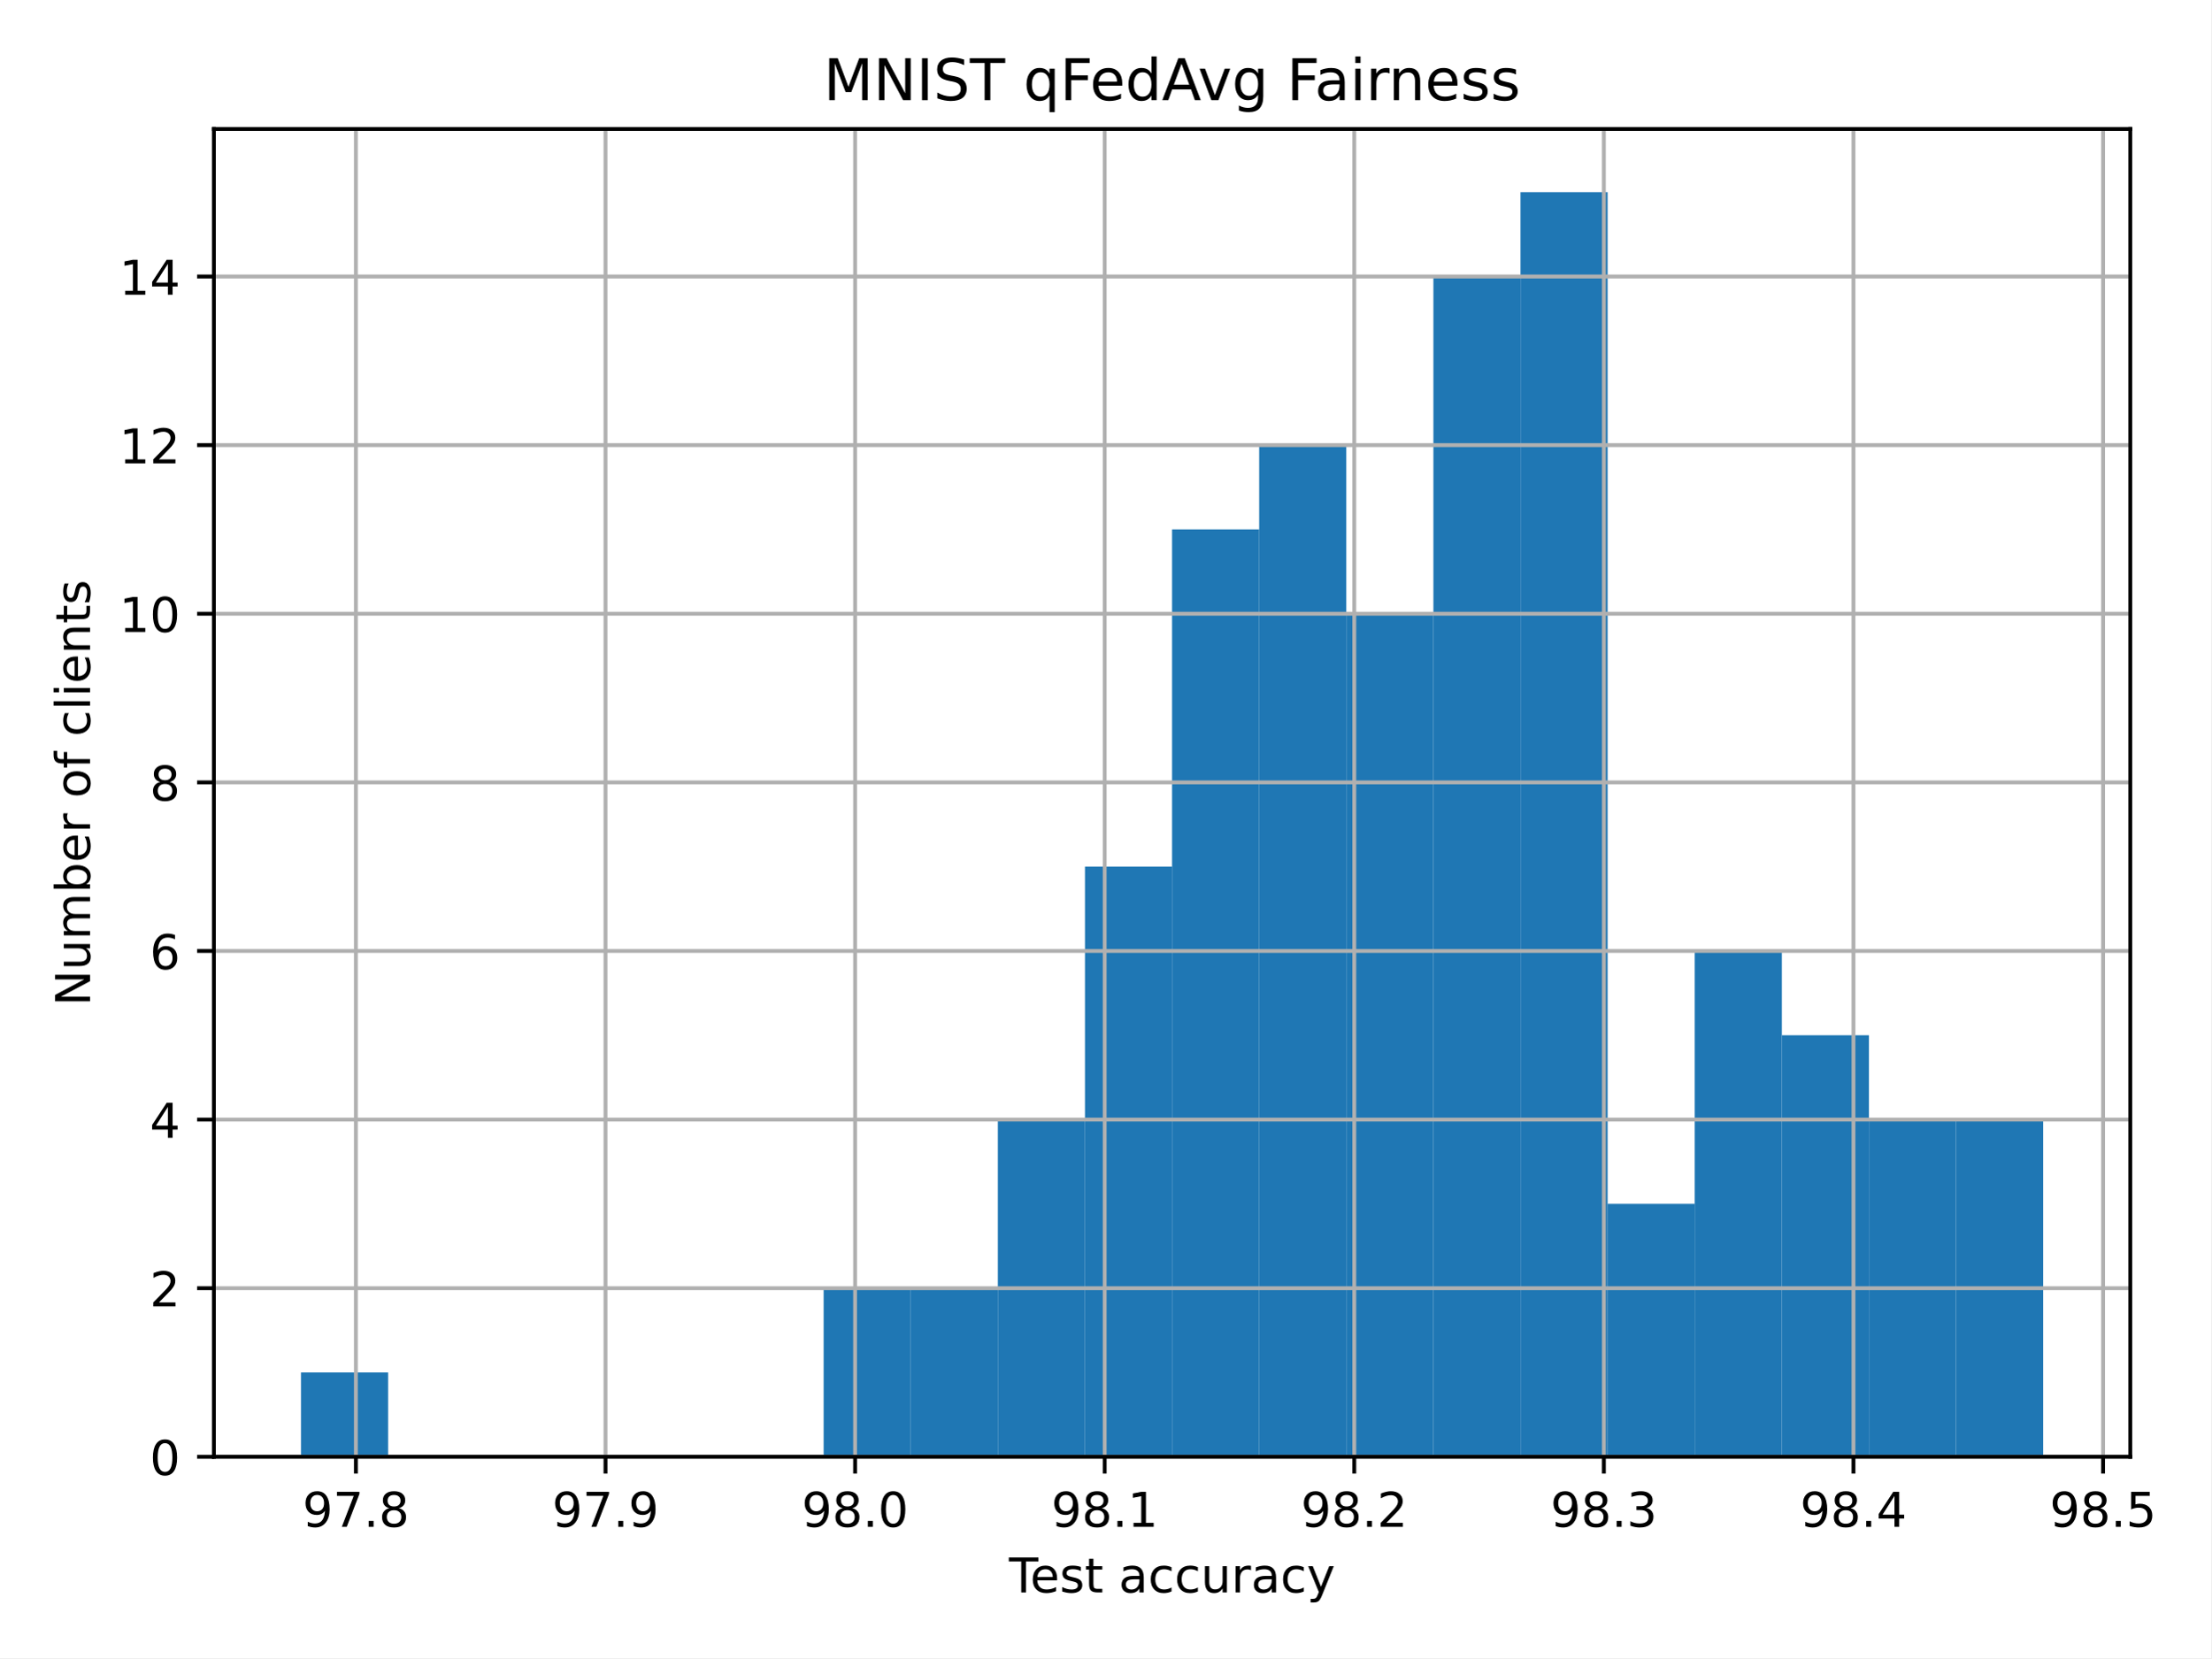
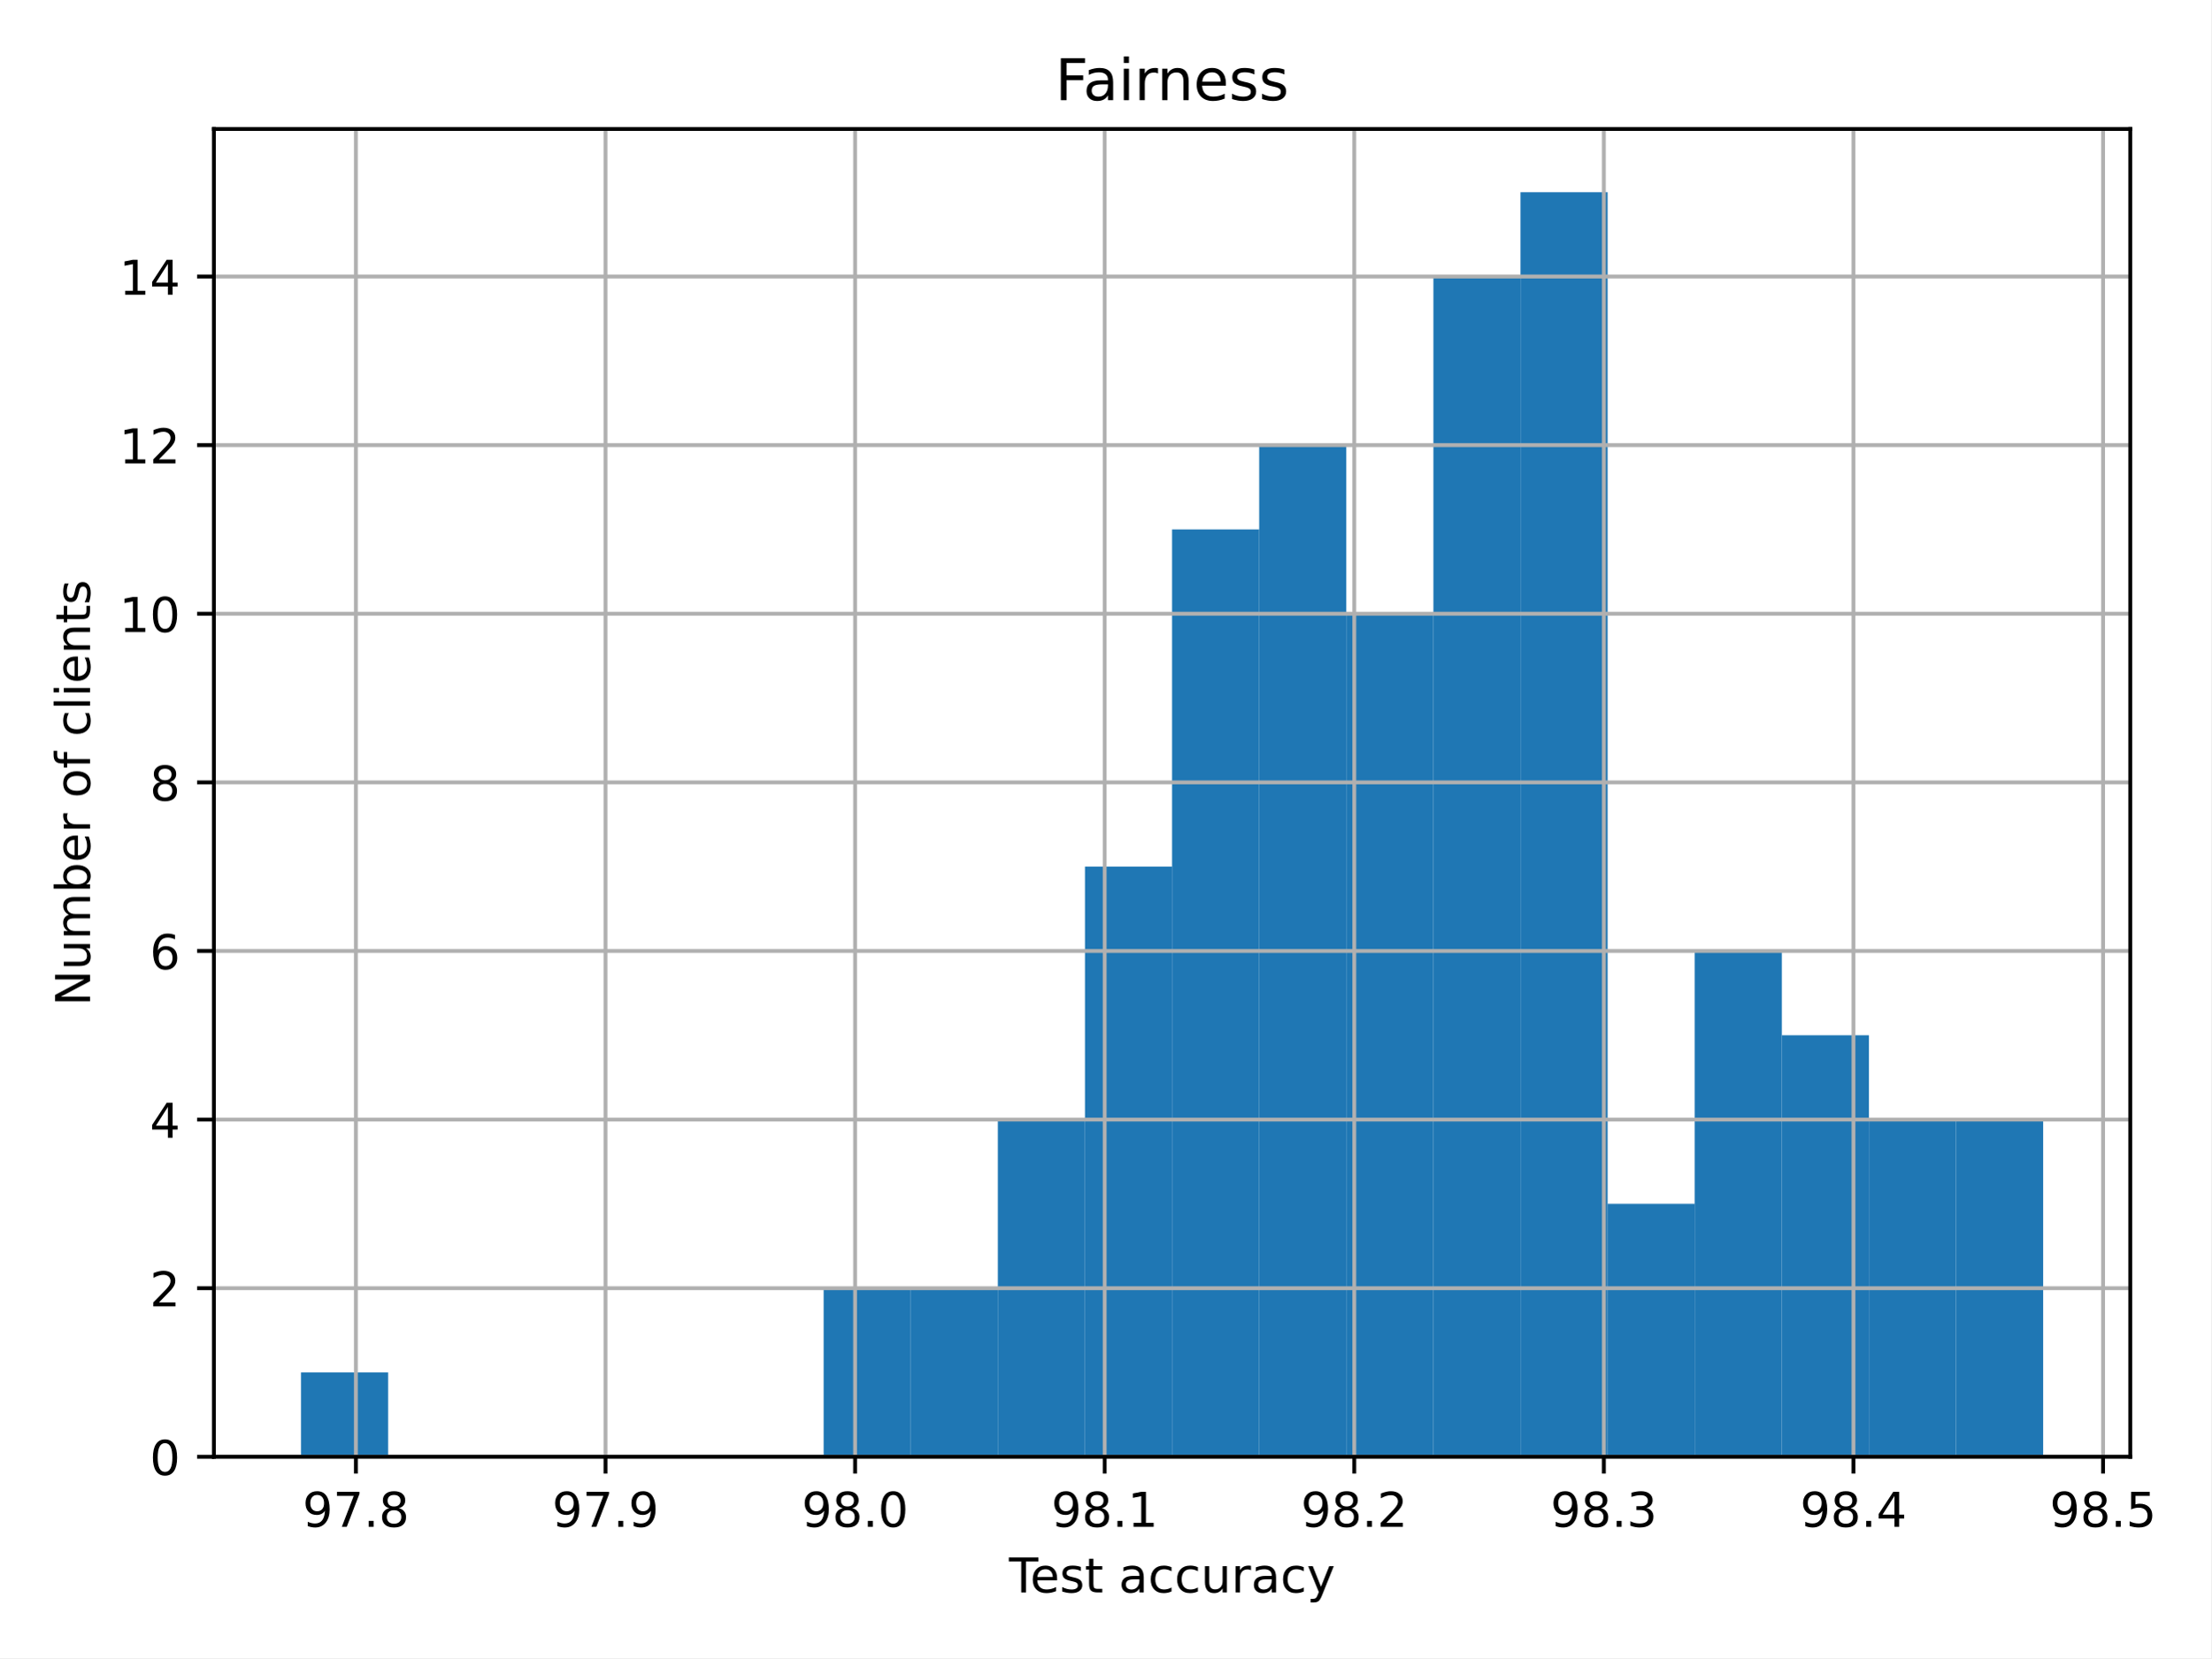
<svg xmlns="http://www.w3.org/2000/svg" xmlns:xlink="http://www.w3.org/1999/xlink" height="345.6pt" version="1.1" viewBox="0 0 460.8 345.6" width="460.8pt">
  <defs>
    <style type="text/css">*{stroke-linecap:butt;stroke-linejoin:round;}</style>
  </defs>
  <g id="figure_1">
    <g id="patch_1">
      <path d="M 0 345.6  L 460.8 345.6  L 460.8 0  L 0 0  z " style="fill:#ffffff;" />
    </g>
    <g id="axes_1">
      <g id="patch_2">
        <path d="M 44.57 303.64  L 443.955 303.64  L 443.955 26.88  L 44.57 26.88  z " style="fill:#ffffff;" />
      </g>
      <g id="patch_3">
-         <path clip-path="url(#pf44266c4c7)" d="M 62.724 303.64  L 80.878 303.64  L 80.878 286.068  L 62.724 286.068  z " style="fill:#1f77b4;" />
+         <path clip-path="url(#p551d529b78)" d="M 62.724 303.64  L 80.878 303.64  L 80.878 286.068  L 62.724 286.068  z " style="fill:#1f77b4;" />
      </g>
      <g id="patch_4">
-         <path clip-path="url(#pf44266c4c7)" d="M 80.878 303.64  L 99.032 303.64  L 99.032 303.64  L 80.878 303.64  z " style="fill:#1f77b4;" />
+         <path clip-path="url(#p551d529b78)" d="M 80.878 303.64  L 99.032 303.64  L 99.032 303.64  L 80.878 303.64  z " style="fill:#1f77b4;" />
      </g>
      <g id="patch_5">
-         <path clip-path="url(#pf44266c4c7)" d="M 99.032 303.64  L 117.185 303.64  L 117.185 303.64  L 99.032 303.64  z " style="fill:#1f77b4;" />
+         <path clip-path="url(#p551d529b78)" d="M 99.032 303.64  L 117.185 303.64  L 117.185 303.64  L 99.032 303.64  z " style="fill:#1f77b4;" />
      </g>
      <g id="patch_6">
-         <path clip-path="url(#pf44266c4c7)" d="M 117.185 303.64  L 135.339 303.64  L 135.339 303.64  L 117.185 303.64  z " style="fill:#1f77b4;" />
+         <path clip-path="url(#p551d529b78)" d="M 117.185 303.64  L 135.339 303.64  L 135.339 303.64  L 117.185 303.64  z " style="fill:#1f77b4;" />
      </g>
      <g id="patch_7">
-         <path clip-path="url(#pf44266c4c7)" d="M 135.339 303.64  L 153.493 303.64  L 153.493 303.64  L 135.339 303.64  z " style="fill:#1f77b4;" />
+         <path clip-path="url(#p551d529b78)" d="M 135.339 303.64  L 153.493 303.64  L 153.493 303.64  L 135.339 303.64  z " style="fill:#1f77b4;" />
      </g>
      <g id="patch_8">
-         <path clip-path="url(#pf44266c4c7)" d="M 153.493 303.64  L 171.647 303.64  L 171.647 303.64  L 153.493 303.64  z " style="fill:#1f77b4;" />
+         <path clip-path="url(#p551d529b78)" d="M 153.493 303.64  L 171.647 303.64  L 171.647 303.64  L 153.493 303.64  z " style="fill:#1f77b4;" />
      </g>
      <g id="patch_9">
-         <path clip-path="url(#pf44266c4c7)" d="M 171.647 303.64  L 189.801 303.64  L 189.801 268.496  L 171.647 268.496  z " style="fill:#1f77b4;" />
+         <path clip-path="url(#p551d529b78)" d="M 171.647 303.64  L 189.801 303.64  L 189.801 268.496  L 171.647 268.496  z " style="fill:#1f77b4;" />
      </g>
      <g id="patch_10">
-         <path clip-path="url(#pf44266c4c7)" d="M 189.801 303.64  L 207.955 303.64  L 207.955 268.496  L 189.801 268.496  z " style="fill:#1f77b4;" />
+         <path clip-path="url(#p551d529b78)" d="M 189.801 303.64  L 207.955 303.64  L 207.955 268.496  L 189.801 268.496  z " style="fill:#1f77b4;" />
      </g>
      <g id="patch_11">
-         <path clip-path="url(#pf44266c4c7)" d="M 207.955 303.64  L 226.109 303.64  L 226.109 233.352  L 207.955 233.352  z " style="fill:#1f77b4;" />
+         <path clip-path="url(#p551d529b78)" d="M 207.955 303.64  L 226.109 303.64  L 226.109 233.352  L 207.955 233.352  z " style="fill:#1f77b4;" />
      </g>
      <g id="patch_12">
-         <path clip-path="url(#pf44266c4c7)" d="M 226.109 303.64  L 244.262 303.64  L 244.262 180.636  L 226.109 180.636  z " style="fill:#1f77b4;" />
+         <path clip-path="url(#p551d529b78)" d="M 226.109 303.64  L 244.262 303.64  L 244.262 180.636  L 226.109 180.636  z " style="fill:#1f77b4;" />
      </g>
      <g id="patch_13">
-         <path clip-path="url(#pf44266c4c7)" d="M 244.262 303.64  L 262.416 303.64  L 262.416 110.347  L 244.262 110.347  z " style="fill:#1f77b4;" />
+         <path clip-path="url(#p551d529b78)" d="M 244.262 303.64  L 262.416 303.64  L 262.416 110.347  L 244.262 110.347  z " style="fill:#1f77b4;" />
      </g>
      <g id="patch_14">
-         <path clip-path="url(#pf44266c4c7)" d="M 262.416 303.64  L 280.57 303.64  L 280.57 92.775  L 262.416 92.775  z " style="fill:#1f77b4;" />
+         <path clip-path="url(#p551d529b78)" d="M 262.416 303.64  L 280.57 303.64  L 280.57 92.775  L 262.416 92.775  z " style="fill:#1f77b4;" />
      </g>
      <g id="patch_15">
-         <path clip-path="url(#pf44266c4c7)" d="M 280.57 303.64  L 298.724 303.64  L 298.724 127.919  L 280.57 127.919  z " style="fill:#1f77b4;" />
+         <path clip-path="url(#p551d529b78)" d="M 280.57 303.64  L 298.724 303.64  L 298.724 127.919  L 280.57 127.919  z " style="fill:#1f77b4;" />
      </g>
      <g id="patch_16">
-         <path clip-path="url(#pf44266c4c7)" d="M 298.724 303.64  L 316.878 303.64  L 316.878 57.631  L 298.724 57.631  z " style="fill:#1f77b4;" />
+         <path clip-path="url(#p551d529b78)" d="M 298.724 303.64  L 316.878 303.64  L 316.878 57.631  L 298.724 57.631  z " style="fill:#1f77b4;" />
      </g>
      <g id="patch_17">
-         <path clip-path="url(#pf44266c4c7)" d="M 316.878 303.64  L 335.032 303.64  L 335.032 40.059  L 316.878 40.059  z " style="fill:#1f77b4;" />
+         <path clip-path="url(#p551d529b78)" d="M 316.878 303.64  L 335.032 303.64  L 335.032 40.059  L 316.878 40.059  z " style="fill:#1f77b4;" />
      </g>
      <g id="patch_18">
-         <path clip-path="url(#pf44266c4c7)" d="M 335.032 303.64  L 353.186 303.64  L 353.186 250.924  L 335.032 250.924  z " style="fill:#1f77b4;" />
+         <path clip-path="url(#p551d529b78)" d="M 335.032 303.64  L 353.186 303.64  L 353.186 250.924  L 335.032 250.924  z " style="fill:#1f77b4;" />
      </g>
      <g id="patch_19">
-         <path clip-path="url(#pf44266c4c7)" d="M 353.186 303.64  L 371.339 303.64  L 371.339 198.208  L 353.186 198.208  z " style="fill:#1f77b4;" />
+         <path clip-path="url(#p551d529b78)" d="M 353.186 303.64  L 371.339 303.64  L 371.339 198.208  L 353.186 198.208  z " style="fill:#1f77b4;" />
      </g>
      <g id="patch_20">
-         <path clip-path="url(#pf44266c4c7)" d="M 371.339 303.64  L 389.493 303.64  L 389.493 215.78  L 371.339 215.78  z " style="fill:#1f77b4;" />
+         <path clip-path="url(#p551d529b78)" d="M 371.339 303.64  L 389.493 303.64  L 389.493 215.78  L 371.339 215.78  z " style="fill:#1f77b4;" />
      </g>
      <g id="patch_21">
-         <path clip-path="url(#pf44266c4c7)" d="M 389.493 303.64  L 407.647 303.64  L 407.647 233.352  L 389.493 233.352  z " style="fill:#1f77b4;" />
+         <path clip-path="url(#p551d529b78)" d="M 389.493 303.64  L 407.647 303.64  L 407.647 233.352  L 389.493 233.352  z " style="fill:#1f77b4;" />
      </g>
      <g id="patch_22">
-         <path clip-path="url(#pf44266c4c7)" d="M 407.647 303.64  L 425.801 303.64  L 425.801 233.352  L 407.647 233.352  z " style="fill:#1f77b4;" />
+         <path clip-path="url(#p551d529b78)" d="M 407.647 303.64  L 425.801 303.64  L 425.801 233.352  L 407.647 233.352  z " style="fill:#1f77b4;" />
      </g>
      <g id="matplotlib.axis_1">
        <g id="xtick_1">
          <g id="line2d_1">
-             <path clip-path="url(#pf44266c4c7)" d="M 74.168 303.64  L 74.168 26.88  " style="fill:none;stroke:#b0b0b0;stroke-linecap:square;stroke-width:0.8;" />
+             <path clip-path="url(#p551d529b78)" d="M 74.168 303.64  L 74.168 26.88  " style="fill:none;stroke:#b0b0b0;stroke-linecap:square;stroke-width:0.8;" />
          </g>
          <g id="line2d_2">
            <defs>
-               <path d="M 0 0  L 0 3.5  " id="me1d9196423" style="stroke:#000000;stroke-width:0.8;" />
+               <path d="M 0 0  L 0 3.5  " id="m272a36c3ba" style="stroke:#000000;stroke-width:0.8;" />
            </defs>
            <g>
-               <use style="stroke:#000000;stroke-width:0.8;" x="74.168" xlink:href="#me1d9196423" y="303.64" />
+               <use style="stroke:#000000;stroke-width:0.8;" x="74.168" xlink:href="#m272a36c3ba" y="303.64" />
            </g>
          </g>
          <g id="text_1">
            <g transform="translate(63.03473 318.2384)scale(0.1 -0.1)">
              <defs>
                <path d="M 703 97  L 703 672  Q 941 559 1184 500  Q 1428 441 1663 441  Q 2288 441 2617 861  Q 2947 1281 2994 2138  Q 2813 1869 2534 1725  Q 2256 1581 1919 1581  Q 1219 1581 811 2004  Q 403 2428 403 3163  Q 403 3881 828 4315  Q 1253 4750 1959 4750  Q 2769 4750 3195 4129  Q 3622 3509 3622 2328  Q 3622 1225 3098 567  Q 2575 -91 1691 -91  Q 1453 -91 1209 -44  Q 966 3 703 97  z M 1959 2075  Q 2384 2075 2632 2365  Q 2881 2656 2881 3163  Q 2881 3666 2632 3958  Q 2384 4250 1959 4250  Q 1534 4250 1286 3958  Q 1038 3666 1038 3163  Q 1038 2656 1286 2365  Q 1534 2075 1959 2075  z " id="DejaVuSans-39" transform="scale(0.015625)" />
                <path d="M 525 4666  L 3525 4666  L 3525 4397  L 1831 0  L 1172 0  L 2766 4134  L 525 4134  L 525 4666  z " id="DejaVuSans-37" transform="scale(0.015625)" />
                <path d="M 684 794  L 1344 794  L 1344 0  L 684 0  L 684 794  z " id="DejaVuSans-2e" transform="scale(0.015625)" />
                <path d="M 2034 2216  Q 1584 2216 1326 1975  Q 1069 1734 1069 1313  Q 1069 891 1326 650  Q 1584 409 2034 409  Q 2484 409 2743 651  Q 3003 894 3003 1313  Q 3003 1734 2745 1975  Q 2488 2216 2034 2216  z M 1403 2484  Q 997 2584 770 2862  Q 544 3141 544 3541  Q 544 4100 942 4425  Q 1341 4750 2034 4750  Q 2731 4750 3128 4425  Q 3525 4100 3525 3541  Q 3525 3141 3298 2862  Q 3072 2584 2669 2484  Q 3125 2378 3379 2068  Q 3634 1759 3634 1313  Q 3634 634 3220 271  Q 2806 -91 2034 -91  Q 1263 -91 848 271  Q 434 634 434 1313  Q 434 1759 690 2068  Q 947 2378 1403 2484  z M 1172 3481  Q 1172 3119 1398 2916  Q 1625 2713 2034 2713  Q 2441 2713 2670 2916  Q 2900 3119 2900 3481  Q 2900 3844 2670 4047  Q 2441 4250 2034 4250  Q 1625 4250 1398 4047  Q 1172 3844 1172 3481  z " id="DejaVuSans-38" transform="scale(0.015625)" />
              </defs>
              <use xlink:href="#DejaVuSans-39" />
              <use x="63.623" xlink:href="#DejaVuSans-37" />
              <use x="127.246" xlink:href="#DejaVuSans-2e" />
              <use x="159.033" xlink:href="#DejaVuSans-38" />
            </g>
          </g>
        </g>
        <g id="xtick_2">
          <g id="line2d_3">
-             <path clip-path="url(#pf44266c4c7)" d="M 126.184 303.64  L 126.184 26.88  " style="fill:none;stroke:#b0b0b0;stroke-linecap:square;stroke-width:0.8;" />
+             <path clip-path="url(#p551d529b78)" d="M 126.184 303.64  L 126.184 26.88  " style="fill:none;stroke:#b0b0b0;stroke-linecap:square;stroke-width:0.8;" />
          </g>
          <g id="line2d_4">
            <g>
-               <use style="stroke:#000000;stroke-width:0.8;" x="126.184" xlink:href="#me1d9196423" y="303.64" />
+               <use style="stroke:#000000;stroke-width:0.8;" x="126.184" xlink:href="#m272a36c3ba" y="303.64" />
            </g>
          </g>
          <g id="text_2">
            <g transform="translate(115.0515 318.2384)scale(0.1 -0.1)">
              <use xlink:href="#DejaVuSans-39" />
              <use x="63.623" xlink:href="#DejaVuSans-37" />
              <use x="127.246" xlink:href="#DejaVuSans-2e" />
              <use x="159.033" xlink:href="#DejaVuSans-39" />
            </g>
          </g>
        </g>
        <g id="xtick_3">
          <g id="line2d_5">
-             <path clip-path="url(#pf44266c4c7)" d="M 178.201 303.64  L 178.201 26.88  " style="fill:none;stroke:#b0b0b0;stroke-linecap:square;stroke-width:0.8;" />
+             <path clip-path="url(#p551d529b78)" d="M 178.201 303.64  L 178.201 26.88  " style="fill:none;stroke:#b0b0b0;stroke-linecap:square;stroke-width:0.8;" />
          </g>
          <g id="line2d_6">
            <g>
-               <use style="stroke:#000000;stroke-width:0.8;" x="178.201" xlink:href="#me1d9196423" y="303.64" />
+               <use style="stroke:#000000;stroke-width:0.8;" x="178.201" xlink:href="#m272a36c3ba" y="303.64" />
            </g>
          </g>
          <g id="text_3">
            <g transform="translate(167.0683 318.2384)scale(0.1 -0.1)">
              <defs>
                <path d="M 2034 4250  Q 1547 4250 1301 3770  Q 1056 3291 1056 2328  Q 1056 1369 1301 889  Q 1547 409 2034 409  Q 2525 409 2770 889  Q 3016 1369 3016 2328  Q 3016 3291 2770 3770  Q 2525 4250 2034 4250  z M 2034 4750  Q 2819 4750 3233 4129  Q 3647 3509 3647 2328  Q 3647 1150 3233 529  Q 2819 -91 2034 -91  Q 1250 -91 836 529  Q 422 1150 422 2328  Q 422 3509 836 4129  Q 1250 4750 2034 4750  z " id="DejaVuSans-30" transform="scale(0.015625)" />
              </defs>
              <use xlink:href="#DejaVuSans-39" />
              <use x="63.623" xlink:href="#DejaVuSans-38" />
              <use x="127.246" xlink:href="#DejaVuSans-2e" />
              <use x="159.033" xlink:href="#DejaVuSans-30" />
            </g>
          </g>
        </g>
        <g id="xtick_4">
          <g id="line2d_7">
-             <path clip-path="url(#pf44266c4c7)" d="M 230.218 303.64  L 230.218 26.88  " style="fill:none;stroke:#b0b0b0;stroke-linecap:square;stroke-width:0.8;" />
+             <path clip-path="url(#p551d529b78)" d="M 230.218 303.64  L 230.218 26.88  " style="fill:none;stroke:#b0b0b0;stroke-linecap:square;stroke-width:0.8;" />
          </g>
          <g id="line2d_8">
            <g>
-               <use style="stroke:#000000;stroke-width:0.8;" x="230.218" xlink:href="#me1d9196423" y="303.64" />
+               <use style="stroke:#000000;stroke-width:0.8;" x="230.218" xlink:href="#m272a36c3ba" y="303.64" />
            </g>
          </g>
          <g id="text_4">
            <g transform="translate(219.0851 318.2384)scale(0.1 -0.1)">
              <defs>
                <path d="M 794 531  L 1825 531  L 1825 4091  L 703 3866  L 703 4441  L 1819 4666  L 2450 4666  L 2450 531  L 3481 531  L 3481 0  L 794 0  L 794 531  z " id="DejaVuSans-31" transform="scale(0.015625)" />
              </defs>
              <use xlink:href="#DejaVuSans-39" />
              <use x="63.623" xlink:href="#DejaVuSans-38" />
              <use x="127.246" xlink:href="#DejaVuSans-2e" />
              <use x="159.033" xlink:href="#DejaVuSans-31" />
            </g>
          </g>
        </g>
        <g id="xtick_5">
          <g id="line2d_9">
-             <path clip-path="url(#pf44266c4c7)" d="M 282.235 303.64  L 282.235 26.88  " style="fill:none;stroke:#b0b0b0;stroke-linecap:square;stroke-width:0.8;" />
+             <path clip-path="url(#p551d529b78)" d="M 282.235 303.64  L 282.235 26.88  " style="fill:none;stroke:#b0b0b0;stroke-linecap:square;stroke-width:0.8;" />
          </g>
          <g id="line2d_10">
            <g>
-               <use style="stroke:#000000;stroke-width:0.8;" x="282.235" xlink:href="#me1d9196423" y="303.64" />
+               <use style="stroke:#000000;stroke-width:0.8;" x="282.235" xlink:href="#m272a36c3ba" y="303.64" />
            </g>
          </g>
          <g id="text_5">
            <g transform="translate(271.1018 318.2384)scale(0.1 -0.1)">
              <defs>
                <path d="M 1228 531  L 3431 531  L 3431 0  L 469 0  L 469 531  Q 828 903 1448 1529  Q 2069 2156 2228 2338  Q 2531 2678 2651 2914  Q 2772 3150 2772 3378  Q 2772 3750 2511 3984  Q 2250 4219 1831 4219  Q 1534 4219 1204 4116  Q 875 4013 500 3803  L 500 4441  Q 881 4594 1212 4672  Q 1544 4750 1819 4750  Q 2544 4750 2975 4387  Q 3406 4025 3406 3419  Q 3406 3131 3298 2873  Q 3191 2616 2906 2266  Q 2828 2175 2409 1742  Q 1991 1309 1228 531  z " id="DejaVuSans-32" transform="scale(0.015625)" />
              </defs>
              <use xlink:href="#DejaVuSans-39" />
              <use x="63.623" xlink:href="#DejaVuSans-38" />
              <use x="127.246" xlink:href="#DejaVuSans-2e" />
              <use x="159.033" xlink:href="#DejaVuSans-32" />
            </g>
          </g>
        </g>
        <g id="xtick_6">
          <g id="line2d_11">
-             <path clip-path="url(#pf44266c4c7)" d="M 334.251 303.64  L 334.251 26.88  " style="fill:none;stroke:#b0b0b0;stroke-linecap:square;stroke-width:0.8;" />
+             <path clip-path="url(#p551d529b78)" d="M 334.251 303.64  L 334.251 26.88  " style="fill:none;stroke:#b0b0b0;stroke-linecap:square;stroke-width:0.8;" />
          </g>
          <g id="line2d_12">
            <g>
-               <use style="stroke:#000000;stroke-width:0.8;" x="334.251" xlink:href="#me1d9196423" y="303.64" />
+               <use style="stroke:#000000;stroke-width:0.8;" x="334.251" xlink:href="#m272a36c3ba" y="303.64" />
            </g>
          </g>
          <g id="text_6">
            <g transform="translate(323.1186 318.2384)scale(0.1 -0.1)">
              <defs>
                <path d="M 2597 2516  Q 3050 2419 3304 2112  Q 3559 1806 3559 1356  Q 3559 666 3084 287  Q 2609 -91 1734 -91  Q 1441 -91 1130 -33  Q 819 25 488 141  L 488 750  Q 750 597 1062 519  Q 1375 441 1716 441  Q 2309 441 2620 675  Q 2931 909 2931 1356  Q 2931 1769 2642 2001  Q 2353 2234 1838 2234  L 1294 2234  L 1294 2753  L 1863 2753  Q 2328 2753 2575 2939  Q 2822 3125 2822 3475  Q 2822 3834 2567 4026  Q 2313 4219 1838 4219  Q 1578 4219 1281 4162  Q 984 4106 628 3988  L 628 4550  Q 988 4650 1302 4700  Q 1616 4750 1894 4750  Q 2613 4750 3031 4423  Q 3450 4097 3450 3541  Q 3450 3153 3228 2886  Q 3006 2619 2597 2516  z " id="DejaVuSans-33" transform="scale(0.015625)" />
              </defs>
              <use xlink:href="#DejaVuSans-39" />
              <use x="63.623" xlink:href="#DejaVuSans-38" />
              <use x="127.246" xlink:href="#DejaVuSans-2e" />
              <use x="159.033" xlink:href="#DejaVuSans-33" />
            </g>
          </g>
        </g>
        <g id="xtick_7">
          <g id="line2d_13">
-             <path clip-path="url(#pf44266c4c7)" d="M 386.268 303.64  L 386.268 26.88  " style="fill:none;stroke:#b0b0b0;stroke-linecap:square;stroke-width:0.8;" />
+             <path clip-path="url(#p551d529b78)" d="M 386.268 303.64  L 386.268 26.88  " style="fill:none;stroke:#b0b0b0;stroke-linecap:square;stroke-width:0.8;" />
          </g>
          <g id="line2d_14">
            <g>
-               <use style="stroke:#000000;stroke-width:0.8;" x="386.268" xlink:href="#me1d9196423" y="303.64" />
+               <use style="stroke:#000000;stroke-width:0.8;" x="386.268" xlink:href="#m272a36c3ba" y="303.64" />
            </g>
          </g>
          <g id="text_7">
            <g transform="translate(375.1354 318.2384)scale(0.1 -0.1)">
              <defs>
                <path d="M 2419 4116  L 825 1625  L 2419 1625  L 2419 4116  z M 2253 4666  L 3047 4666  L 3047 1625  L 3713 1625  L 3713 1100  L 3047 1100  L 3047 0  L 2419 0  L 2419 1100  L 313 1100  L 313 1709  L 2253 4666  z " id="DejaVuSans-34" transform="scale(0.015625)" />
              </defs>
              <use xlink:href="#DejaVuSans-39" />
              <use x="63.623" xlink:href="#DejaVuSans-38" />
              <use x="127.246" xlink:href="#DejaVuSans-2e" />
              <use x="159.033" xlink:href="#DejaVuSans-34" />
            </g>
          </g>
        </g>
        <g id="xtick_8">
          <g id="line2d_15">
-             <path clip-path="url(#pf44266c4c7)" d="M 438.285 303.64  L 438.285 26.88  " style="fill:none;stroke:#b0b0b0;stroke-linecap:square;stroke-width:0.8;" />
+             <path clip-path="url(#p551d529b78)" d="M 438.285 303.64  L 438.285 26.88  " style="fill:none;stroke:#b0b0b0;stroke-linecap:square;stroke-width:0.8;" />
          </g>
          <g id="line2d_16">
            <g>
-               <use style="stroke:#000000;stroke-width:0.8;" x="438.285" xlink:href="#me1d9196423" y="303.64" />
+               <use style="stroke:#000000;stroke-width:0.8;" x="438.285" xlink:href="#m272a36c3ba" y="303.64" />
            </g>
          </g>
          <g id="text_8">
            <g transform="translate(427.1522 318.2384)scale(0.1 -0.1)">
              <defs>
                <path d="M 691 4666  L 3169 4666  L 3169 4134  L 1269 4134  L 1269 2991  Q 1406 3038 1543 3061  Q 1681 3084 1819 3084  Q 2600 3084 3056 2656  Q 3513 2228 3513 1497  Q 3513 744 3044 326  Q 2575 -91 1722 -91  Q 1428 -91 1123 -41  Q 819 9 494 109  L 494 744  Q 775 591 1075 516  Q 1375 441 1709 441  Q 2250 441 2565 725  Q 2881 1009 2881 1497  Q 2881 1984 2565 2268  Q 2250 2553 1709 2553  Q 1456 2553 1204 2497  Q 953 2441 691 2322  L 691 4666  z " id="DejaVuSans-35" transform="scale(0.015625)" />
              </defs>
              <use xlink:href="#DejaVuSans-39" />
              <use x="63.623" xlink:href="#DejaVuSans-38" />
              <use x="127.246" xlink:href="#DejaVuSans-2e" />
              <use x="159.033" xlink:href="#DejaVuSans-35" />
            </g>
          </g>
        </g>
        <g id="text_9">
          <g transform="translate(210.2687 331.9166)scale(0.1 -0.1)">
            <defs>
              <path d="M -19 4666  L 3928 4666  L 3928 4134  L 2272 4134  L 2272 0  L 1638 0  L 1638 4134  L -19 4134  L -19 4666  z " id="DejaVuSans-54" transform="scale(0.015625)" />
              <path d="M 3597 1894  L 3597 1613  L 953 1613  Q 991 1019 1311 708  Q 1631 397 2203 397  Q 2534 397 2845 478  Q 3156 559 3463 722  L 3463 178  Q 3153 47 2828 -22  Q 2503 -91 2169 -91  Q 1331 -91 842 396  Q 353 884 353 1716  Q 353 2575 817 3079  Q 1281 3584 2069 3584  Q 2775 3584 3186 3129  Q 3597 2675 3597 1894  z M 3022 2063  Q 3016 2534 2758 2815  Q 2500 3097 2075 3097  Q 1594 3097 1305 2825  Q 1016 2553 972 2059  L 3022 2063  z " id="DejaVuSans-65" transform="scale(0.015625)" />
              <path d="M 2834 3397  L 2834 2853  Q 2591 2978 2328 3040  Q 2066 3103 1784 3103  Q 1356 3103 1142 2972  Q 928 2841 928 2578  Q 928 2378 1081 2264  Q 1234 2150 1697 2047  L 1894 2003  Q 2506 1872 2764 1633  Q 3022 1394 3022 966  Q 3022 478 2636 193  Q 2250 -91 1575 -91  Q 1294 -91 989 -36  Q 684 19 347 128  L 347 722  Q 666 556 975 473  Q 1284 391 1588 391  Q 1994 391 2212 530  Q 2431 669 2431 922  Q 2431 1156 2273 1281  Q 2116 1406 1581 1522  L 1381 1569  Q 847 1681 609 1914  Q 372 2147 372 2553  Q 372 3047 722 3315  Q 1072 3584 1716 3584  Q 2034 3584 2315 3537  Q 2597 3491 2834 3397  z " id="DejaVuSans-73" transform="scale(0.015625)" />
              <path d="M 1172 4494  L 1172 3500  L 2356 3500  L 2356 3053  L 1172 3053  L 1172 1153  Q 1172 725 1289 603  Q 1406 481 1766 481  L 2356 481  L 2356 0  L 1766 0  Q 1100 0 847 248  Q 594 497 594 1153  L 594 3053  L 172 3053  L 172 3500  L 594 3500  L 594 4494  L 1172 4494  z " id="DejaVuSans-74" transform="scale(0.015625)" />
              <path id="DejaVuSans-20" transform="scale(0.015625)" />
              <path d="M 2194 1759  Q 1497 1759 1228 1600  Q 959 1441 959 1056  Q 959 750 1161 570  Q 1363 391 1709 391  Q 2188 391 2477 730  Q 2766 1069 2766 1631  L 2766 1759  L 2194 1759  z M 3341 1997  L 3341 0  L 2766 0  L 2766 531  Q 2569 213 2275 61  Q 1981 -91 1556 -91  Q 1019 -91 701 211  Q 384 513 384 1019  Q 384 1609 779 1909  Q 1175 2209 1959 2209  L 2766 2209  L 2766 2266  Q 2766 2663 2505 2880  Q 2244 3097 1772 3097  Q 1472 3097 1187 3025  Q 903 2953 641 2809  L 641 3341  Q 956 3463 1253 3523  Q 1550 3584 1831 3584  Q 2591 3584 2966 3190  Q 3341 2797 3341 1997  z " id="DejaVuSans-61" transform="scale(0.015625)" />
              <path d="M 3122 3366  L 3122 2828  Q 2878 2963 2633 3030  Q 2388 3097 2138 3097  Q 1578 3097 1268 2742  Q 959 2388 959 1747  Q 959 1106 1268 751  Q 1578 397 2138 397  Q 2388 397 2633 464  Q 2878 531 3122 666  L 3122 134  Q 2881 22 2623 -34  Q 2366 -91 2075 -91  Q 1284 -91 818 406  Q 353 903 353 1747  Q 353 2603 823 3093  Q 1294 3584 2113 3584  Q 2378 3584 2631 3529  Q 2884 3475 3122 3366  z " id="DejaVuSans-63" transform="scale(0.015625)" />
              <path d="M 544 1381  L 544 3500  L 1119 3500  L 1119 1403  Q 1119 906 1312 657  Q 1506 409 1894 409  Q 2359 409 2629 706  Q 2900 1003 2900 1516  L 2900 3500  L 3475 3500  L 3475 0  L 2900 0  L 2900 538  Q 2691 219 2414 64  Q 2138 -91 1772 -91  Q 1169 -91 856 284  Q 544 659 544 1381  z M 1991 3584  L 1991 3584  z " id="DejaVuSans-75" transform="scale(0.015625)" />
              <path d="M 2631 2963  Q 2534 3019 2420 3045  Q 2306 3072 2169 3072  Q 1681 3072 1420 2755  Q 1159 2438 1159 1844  L 1159 0  L 581 0  L 581 3500  L 1159 3500  L 1159 2956  Q 1341 3275 1631 3429  Q 1922 3584 2338 3584  Q 2397 3584 2469 3576  Q 2541 3569 2628 3553  L 2631 2963  z " id="DejaVuSans-72" transform="scale(0.015625)" />
              <path d="M 2059 -325  Q 1816 -950 1584 -1140  Q 1353 -1331 966 -1331  L 506 -1331  L 506 -850  L 844 -850  Q 1081 -850 1212 -737  Q 1344 -625 1503 -206  L 1606 56  L 191 3500  L 800 3500  L 1894 763  L 2988 3500  L 3597 3500  L 2059 -325  z " id="DejaVuSans-79" transform="scale(0.015625)" />
            </defs>
            <use xlink:href="#DejaVuSans-54" />
            <use x="44.084" xlink:href="#DejaVuSans-65" />
            <use x="105.607" xlink:href="#DejaVuSans-73" />
            <use x="157.707" xlink:href="#DejaVuSans-74" />
            <use x="196.916" xlink:href="#DejaVuSans-20" />
            <use x="228.703" xlink:href="#DejaVuSans-61" />
            <use x="289.982" xlink:href="#DejaVuSans-63" />
            <use x="344.963" xlink:href="#DejaVuSans-63" />
            <use x="399.943" xlink:href="#DejaVuSans-75" />
            <use x="463.322" xlink:href="#DejaVuSans-72" />
            <use x="504.436" xlink:href="#DejaVuSans-61" />
            <use x="565.715" xlink:href="#DejaVuSans-63" />
            <use x="620.695" xlink:href="#DejaVuSans-79" />
          </g>
        </g>
      </g>
      <g id="matplotlib.axis_2">
        <g id="ytick_1">
          <g id="line2d_17">
-             <path clip-path="url(#pf44266c4c7)" d="M 44.57 303.64  L 443.955 303.64  " style="fill:none;stroke:#b0b0b0;stroke-linecap:square;stroke-width:0.8;" />
+             <path clip-path="url(#p551d529b78)" d="M 44.57 303.64  L 443.955 303.64  " style="fill:none;stroke:#b0b0b0;stroke-linecap:square;stroke-width:0.8;" />
          </g>
          <g id="line2d_18">
            <defs>
-               <path d="M 0 0  L -3.5 0  " id="m0b1cca31ca" style="stroke:#000000;stroke-width:0.8;" />
+               <path d="M 0 0  L -3.5 0  " id="m297cc64dbc" style="stroke:#000000;stroke-width:0.8;" />
            </defs>
            <g>
-               <use style="stroke:#000000;stroke-width:0.8;" x="44.57" xlink:href="#m0b1cca31ca" y="303.64" />
+               <use style="stroke:#000000;stroke-width:0.8;" x="44.57" xlink:href="#m297cc64dbc" y="303.64" />
            </g>
          </g>
          <g id="text_10">
            <g transform="translate(31.2075 307.4392)scale(0.1 -0.1)">
              <use xlink:href="#DejaVuSans-30" />
            </g>
          </g>
        </g>
        <g id="ytick_2">
          <g id="line2d_19">
-             <path clip-path="url(#pf44266c4c7)" d="M 44.57 268.496  L 443.955 268.496  " style="fill:none;stroke:#b0b0b0;stroke-linecap:square;stroke-width:0.8;" />
+             <path clip-path="url(#p551d529b78)" d="M 44.57 268.496  L 443.955 268.496  " style="fill:none;stroke:#b0b0b0;stroke-linecap:square;stroke-width:0.8;" />
          </g>
          <g id="line2d_20">
            <g>
-               <use style="stroke:#000000;stroke-width:0.8;" x="44.57" xlink:href="#m0b1cca31ca" y="268.496" />
+               <use style="stroke:#000000;stroke-width:0.8;" x="44.57" xlink:href="#m297cc64dbc" y="268.496" />
            </g>
          </g>
          <g id="text_11">
            <g transform="translate(31.2075 272.2951)scale(0.1 -0.1)">
              <use xlink:href="#DejaVuSans-32" />
            </g>
          </g>
        </g>
        <g id="ytick_3">
          <g id="line2d_21">
-             <path clip-path="url(#pf44266c4c7)" d="M 44.57 233.352  L 443.955 233.352  " style="fill:none;stroke:#b0b0b0;stroke-linecap:square;stroke-width:0.8;" />
+             <path clip-path="url(#p551d529b78)" d="M 44.57 233.352  L 443.955 233.352  " style="fill:none;stroke:#b0b0b0;stroke-linecap:square;stroke-width:0.8;" />
          </g>
          <g id="line2d_22">
            <g>
-               <use style="stroke:#000000;stroke-width:0.8;" x="44.57" xlink:href="#m0b1cca31ca" y="233.352" />
+               <use style="stroke:#000000;stroke-width:0.8;" x="44.57" xlink:href="#m297cc64dbc" y="233.352" />
            </g>
          </g>
          <g id="text_12">
            <g transform="translate(31.2075 237.151)scale(0.1 -0.1)">
              <use xlink:href="#DejaVuSans-34" />
            </g>
          </g>
        </g>
        <g id="ytick_4">
          <g id="line2d_23">
-             <path clip-path="url(#pf44266c4c7)" d="M 44.57 198.208  L 443.955 198.208  " style="fill:none;stroke:#b0b0b0;stroke-linecap:square;stroke-width:0.8;" />
+             <path clip-path="url(#p551d529b78)" d="M 44.57 198.208  L 443.955 198.208  " style="fill:none;stroke:#b0b0b0;stroke-linecap:square;stroke-width:0.8;" />
          </g>
          <g id="line2d_24">
            <g>
-               <use style="stroke:#000000;stroke-width:0.8;" x="44.57" xlink:href="#m0b1cca31ca" y="198.208" />
+               <use style="stroke:#000000;stroke-width:0.8;" x="44.57" xlink:href="#m297cc64dbc" y="198.208" />
            </g>
          </g>
          <g id="text_13">
            <g transform="translate(31.2075 202.0068)scale(0.1 -0.1)">
              <defs>
                <path d="M 2113 2584  Q 1688 2584 1439 2293  Q 1191 2003 1191 1497  Q 1191 994 1439 701  Q 1688 409 2113 409  Q 2538 409 2786 701  Q 3034 994 3034 1497  Q 3034 2003 2786 2293  Q 2538 2584 2113 2584  z M 3366 4563  L 3366 3988  Q 3128 4100 2886 4159  Q 2644 4219 2406 4219  Q 1781 4219 1451 3797  Q 1122 3375 1075 2522  Q 1259 2794 1537 2939  Q 1816 3084 2150 3084  Q 2853 3084 3261 2657  Q 3669 2231 3669 1497  Q 3669 778 3244 343  Q 2819 -91 2113 -91  Q 1303 -91 875 529  Q 447 1150 447 2328  Q 447 3434 972 4092  Q 1497 4750 2381 4750  Q 2619 4750 2861 4703  Q 3103 4656 3366 4563  z " id="DejaVuSans-36" transform="scale(0.015625)" />
              </defs>
              <use xlink:href="#DejaVuSans-36" />
            </g>
          </g>
        </g>
        <g id="ytick_5">
          <g id="line2d_25">
-             <path clip-path="url(#pf44266c4c7)" d="M 44.57 163.063  L 443.955 163.063  " style="fill:none;stroke:#b0b0b0;stroke-linecap:square;stroke-width:0.8;" />
+             <path clip-path="url(#p551d529b78)" d="M 44.57 163.063  L 443.955 163.063  " style="fill:none;stroke:#b0b0b0;stroke-linecap:square;stroke-width:0.8;" />
          </g>
          <g id="line2d_26">
            <g>
-               <use style="stroke:#000000;stroke-width:0.8;" x="44.57" xlink:href="#m0b1cca31ca" y="163.063" />
+               <use style="stroke:#000000;stroke-width:0.8;" x="44.57" xlink:href="#m297cc64dbc" y="163.063" />
            </g>
          </g>
          <g id="text_14">
            <g transform="translate(31.2075 166.8627)scale(0.1 -0.1)">
              <use xlink:href="#DejaVuSans-38" />
            </g>
          </g>
        </g>
        <g id="ytick_6">
          <g id="line2d_27">
-             <path clip-path="url(#pf44266c4c7)" d="M 44.57 127.919  L 443.955 127.919  " style="fill:none;stroke:#b0b0b0;stroke-linecap:square;stroke-width:0.8;" />
+             <path clip-path="url(#p551d529b78)" d="M 44.57 127.919  L 443.955 127.919  " style="fill:none;stroke:#b0b0b0;stroke-linecap:square;stroke-width:0.8;" />
          </g>
          <g id="line2d_28">
            <g>
-               <use style="stroke:#000000;stroke-width:0.8;" x="44.57" xlink:href="#m0b1cca31ca" y="127.919" />
+               <use style="stroke:#000000;stroke-width:0.8;" x="44.57" xlink:href="#m297cc64dbc" y="127.919" />
            </g>
          </g>
          <g id="text_15">
            <g transform="translate(24.845 131.7186)scale(0.1 -0.1)">
              <use xlink:href="#DejaVuSans-31" />
              <use x="63.623" xlink:href="#DejaVuSans-30" />
            </g>
          </g>
        </g>
        <g id="ytick_7">
          <g id="line2d_29">
-             <path clip-path="url(#pf44266c4c7)" d="M 44.57 92.775  L 443.955 92.775  " style="fill:none;stroke:#b0b0b0;stroke-linecap:square;stroke-width:0.8;" />
+             <path clip-path="url(#p551d529b78)" d="M 44.57 92.775  L 443.955 92.775  " style="fill:none;stroke:#b0b0b0;stroke-linecap:square;stroke-width:0.8;" />
          </g>
          <g id="line2d_30">
            <g>
-               <use style="stroke:#000000;stroke-width:0.8;" x="44.57" xlink:href="#m0b1cca31ca" y="92.775" />
+               <use style="stroke:#000000;stroke-width:0.8;" x="44.57" xlink:href="#m297cc64dbc" y="92.775" />
            </g>
          </g>
          <g id="text_16">
            <g transform="translate(24.845 96.57446)scale(0.1 -0.1)">
              <use xlink:href="#DejaVuSans-31" />
              <use x="63.623" xlink:href="#DejaVuSans-32" />
            </g>
          </g>
        </g>
        <g id="ytick_8">
          <g id="line2d_31">
-             <path clip-path="url(#pf44266c4c7)" d="M 44.57 57.631  L 443.955 57.631  " style="fill:none;stroke:#b0b0b0;stroke-linecap:square;stroke-width:0.8;" />
+             <path clip-path="url(#p551d529b78)" d="M 44.57 57.631  L 443.955 57.631  " style="fill:none;stroke:#b0b0b0;stroke-linecap:square;stroke-width:0.8;" />
          </g>
          <g id="line2d_32">
            <g>
-               <use style="stroke:#000000;stroke-width:0.8;" x="44.57" xlink:href="#m0b1cca31ca" y="57.631" />
+               <use style="stroke:#000000;stroke-width:0.8;" x="44.57" xlink:href="#m297cc64dbc" y="57.631" />
            </g>
          </g>
          <g id="text_17">
            <g transform="translate(24.845 61.43033)scale(0.1 -0.1)">
              <use xlink:href="#DejaVuSans-31" />
              <use x="63.623" xlink:href="#DejaVuSans-34" />
            </g>
          </g>
        </g>
        <g id="text_18">
          <g transform="translate(18.76531 209.6811)rotate(-90)scale(0.1 -0.1)">
            <defs>
              <path d="M 628 4666  L 1478 4666  L 3547 763  L 3547 4666  L 4159 4666  L 4159 0  L 3309 0  L 1241 3903  L 1241 0  L 628 0  L 628 4666  z " id="DejaVuSans-4e" transform="scale(0.015625)" />
              <path d="M 3328 2828  Q 3544 3216 3844 3400  Q 4144 3584 4550 3584  Q 5097 3584 5394 3201  Q 5691 2819 5691 2113  L 5691 0  L 5113 0  L 5113 2094  Q 5113 2597 4934 2840  Q 4756 3084 4391 3084  Q 3944 3084 3684 2787  Q 3425 2491 3425 1978  L 3425 0  L 2847 0  L 2847 2094  Q 2847 2600 2669 2842  Q 2491 3084 2119 3084  Q 1678 3084 1418 2786  Q 1159 2488 1159 1978  L 1159 0  L 581 0  L 581 3500  L 1159 3500  L 1159 2956  Q 1356 3278 1631 3431  Q 1906 3584 2284 3584  Q 2666 3584 2933 3390  Q 3200 3197 3328 2828  z " id="DejaVuSans-6d" transform="scale(0.015625)" />
              <path d="M 3116 1747  Q 3116 2381 2855 2742  Q 2594 3103 2138 3103  Q 1681 3103 1420 2742  Q 1159 2381 1159 1747  Q 1159 1113 1420 752  Q 1681 391 2138 391  Q 2594 391 2855 752  Q 3116 1113 3116 1747  z M 1159 2969  Q 1341 3281 1617 3432  Q 1894 3584 2278 3584  Q 2916 3584 3314 3078  Q 3713 2572 3713 1747  Q 3713 922 3314 415  Q 2916 -91 2278 -91  Q 1894 -91 1617 61  Q 1341 213 1159 525  L 1159 0  L 581 0  L 581 4863  L 1159 4863  L 1159 2969  z " id="DejaVuSans-62" transform="scale(0.015625)" />
              <path d="M 1959 3097  Q 1497 3097 1228 2736  Q 959 2375 959 1747  Q 959 1119 1226 758  Q 1494 397 1959 397  Q 2419 397 2687 759  Q 2956 1122 2956 1747  Q 2956 2369 2687 2733  Q 2419 3097 1959 3097  z M 1959 3584  Q 2709 3584 3137 3096  Q 3566 2609 3566 1747  Q 3566 888 3137 398  Q 2709 -91 1959 -91  Q 1206 -91 779 398  Q 353 888 353 1747  Q 353 2609 779 3096  Q 1206 3584 1959 3584  z " id="DejaVuSans-6f" transform="scale(0.015625)" />
              <path d="M 2375 4863  L 2375 4384  L 1825 4384  Q 1516 4384 1395 4259  Q 1275 4134 1275 3809  L 1275 3500  L 2222 3500  L 2222 3053  L 1275 3053  L 1275 0  L 697 0  L 697 3053  L 147 3053  L 147 3500  L 697 3500  L 697 3744  Q 697 4328 969 4595  Q 1241 4863 1831 4863  L 2375 4863  z " id="DejaVuSans-66" transform="scale(0.015625)" />
              <path d="M 603 4863  L 1178 4863  L 1178 0  L 603 0  L 603 4863  z " id="DejaVuSans-6c" transform="scale(0.015625)" />
              <path d="M 603 3500  L 1178 3500  L 1178 0  L 603 0  L 603 3500  z M 603 4863  L 1178 4863  L 1178 4134  L 603 4134  L 603 4863  z " id="DejaVuSans-69" transform="scale(0.015625)" />
              <path d="M 3513 2113  L 3513 0  L 2938 0  L 2938 2094  Q 2938 2591 2744 2837  Q 2550 3084 2163 3084  Q 1697 3084 1428 2787  Q 1159 2491 1159 1978  L 1159 0  L 581 0  L 581 3500  L 1159 3500  L 1159 2956  Q 1366 3272 1645 3428  Q 1925 3584 2291 3584  Q 2894 3584 3203 3211  Q 3513 2838 3513 2113  z " id="DejaVuSans-6e" transform="scale(0.015625)" />
            </defs>
            <use xlink:href="#DejaVuSans-4e" />
            <use x="74.805" xlink:href="#DejaVuSans-75" />
            <use x="138.184" xlink:href="#DejaVuSans-6d" />
            <use x="235.596" xlink:href="#DejaVuSans-62" />
            <use x="299.072" xlink:href="#DejaVuSans-65" />
            <use x="360.596" xlink:href="#DejaVuSans-72" />
            <use x="401.709" xlink:href="#DejaVuSans-20" />
            <use x="433.496" xlink:href="#DejaVuSans-6f" />
            <use x="494.678" xlink:href="#DejaVuSans-66" />
            <use x="529.883" xlink:href="#DejaVuSans-20" />
            <use x="561.67" xlink:href="#DejaVuSans-63" />
            <use x="616.65" xlink:href="#DejaVuSans-6c" />
            <use x="644.434" xlink:href="#DejaVuSans-69" />
            <use x="672.217" xlink:href="#DejaVuSans-65" />
            <use x="733.74" xlink:href="#DejaVuSans-6e" />
            <use x="797.119" xlink:href="#DejaVuSans-74" />
            <use x="836.328" xlink:href="#DejaVuSans-73" />
          </g>
        </g>
      </g>
      <g id="patch_23">
        <path d="M 44.57 303.64  L 44.57 26.88  " style="fill:none;stroke:#000000;stroke-linecap:square;stroke-linejoin:miter;stroke-width:0.8;" />
      </g>
      <g id="patch_24">
        <path d="M 443.955 303.64  L 443.955 26.88  " style="fill:none;stroke:#000000;stroke-linecap:square;stroke-linejoin:miter;stroke-width:0.8;" />
      </g>
      <g id="patch_25">
        <path d="M 44.57 303.64  L 443.955 303.64  " style="fill:none;stroke:#000000;stroke-linecap:square;stroke-linejoin:miter;stroke-width:0.8;" />
      </g>
      <g id="patch_26">
        <path d="M 44.57 26.88  L 443.955 26.88  " style="fill:none;stroke:#000000;stroke-linecap:square;stroke-linejoin:miter;stroke-width:0.8;" />
      </g>
      <g id="text_19">
-         <g transform="translate(171.6418 20.88)scale(0.12 -0.12)">
+         <g transform="translate(219.908 20.88)scale(0.12 -0.12)">
          <defs>
-             <path d="M 628 4666  L 1569 4666  L 2759 1491  L 3956 4666  L 4897 4666  L 4897 0  L 4281 0  L 4281 4097  L 3078 897  L 2444 897  L 1241 4097  L 1241 0  L 628 0  L 628 4666  z " id="DejaVuSans-4d" transform="scale(0.015625)" />
-             <path d="M 628 4666  L 1259 4666  L 1259 0  L 628 0  L 628 4666  z " id="DejaVuSans-49" transform="scale(0.015625)" />
-             <path d="M 3425 4513  L 3425 3897  Q 3066 4069 2747 4153  Q 2428 4238 2131 4238  Q 1616 4238 1336 4038  Q 1056 3838 1056 3469  Q 1056 3159 1242 3001  Q 1428 2844 1947 2747  L 2328 2669  Q 3034 2534 3370 2195  Q 3706 1856 3706 1288  Q 3706 609 3251 259  Q 2797 -91 1919 -91  Q 1588 -91 1214 -16  Q 841 59 441 206  L 441 856  Q 825 641 1194 531  Q 1563 422 1919 422  Q 2459 422 2753 634  Q 3047 847 3047 1241  Q 3047 1584 2836 1778  Q 2625 1972 2144 2069  L 1759 2144  Q 1053 2284 737 2584  Q 422 2884 422 3419  Q 422 4038 858 4394  Q 1294 4750 2059 4750  Q 2388 4750 2728 4690  Q 3069 4631 3425 4513  z " id="DejaVuSans-53" transform="scale(0.015625)" />
-             <path d="M 947 1747  Q 947 1113 1208 752  Q 1469 391 1925 391  Q 2381 391 2643 752  Q 2906 1113 2906 1747  Q 2906 2381 2643 2742  Q 2381 3103 1925 3103  Q 1469 3103 1208 2742  Q 947 2381 947 1747  z M 2906 525  Q 2725 213 2448 61  Q 2172 -91 1784 -91  Q 1150 -91 751 415  Q 353 922 353 1747  Q 353 2572 751 3078  Q 1150 3584 1784 3584  Q 2172 3584 2448 3432  Q 2725 3281 2906 2969  L 2906 3500  L 3481 3500  L 3481 -1331  L 2906 -1331  L 2906 525  z " id="DejaVuSans-71" transform="scale(0.015625)" />
            <path d="M 628 4666  L 3309 4666  L 3309 4134  L 1259 4134  L 1259 2759  L 3109 2759  L 3109 2228  L 1259 2228  L 1259 0  L 628 0  L 628 4666  z " id="DejaVuSans-46" transform="scale(0.015625)" />
-             <path d="M 2906 2969  L 2906 4863  L 3481 4863  L 3481 0  L 2906 0  L 2906 525  Q 2725 213 2448 61  Q 2172 -91 1784 -91  Q 1150 -91 751 415  Q 353 922 353 1747  Q 353 2572 751 3078  Q 1150 3584 1784 3584  Q 2172 3584 2448 3432  Q 2725 3281 2906 2969  z M 947 1747  Q 947 1113 1208 752  Q 1469 391 1925 391  Q 2381 391 2643 752  Q 2906 1113 2906 1747  Q 2906 2381 2643 2742  Q 2381 3103 1925 3103  Q 1469 3103 1208 2742  Q 947 2381 947 1747  z " id="DejaVuSans-64" transform="scale(0.015625)" />
-             <path d="M 2188 4044  L 1331 1722  L 3047 1722  L 2188 4044  z M 1831 4666  L 2547 4666  L 4325 0  L 3669 0  L 3244 1197  L 1141 1197  L 716 0  L 50 0  L 1831 4666  z " id="DejaVuSans-41" transform="scale(0.015625)" />
-             <path d="M 191 3500  L 800 3500  L 1894 563  L 2988 3500  L 3597 3500  L 2284 0  L 1503 0  L 191 3500  z " id="DejaVuSans-76" transform="scale(0.015625)" />
-             <path d="M 2906 1791  Q 2906 2416 2648 2759  Q 2391 3103 1925 3103  Q 1463 3103 1205 2759  Q 947 2416 947 1791  Q 947 1169 1205 825  Q 1463 481 1925 481  Q 2391 481 2648 825  Q 2906 1169 2906 1791  z M 3481 434  Q 3481 -459 3084 -895  Q 2688 -1331 1869 -1331  Q 1566 -1331 1297 -1286  Q 1028 -1241 775 -1147  L 775 -588  Q 1028 -725 1275 -790  Q 1522 -856 1778 -856  Q 2344 -856 2625 -561  Q 2906 -266 2906 331  L 2906 616  Q 2728 306 2450 153  Q 2172 0 1784 0  Q 1141 0 747 490  Q 353 981 353 1791  Q 353 2603 747 3093  Q 1141 3584 1784 3584  Q 2172 3584 2450 3431  Q 2728 3278 2906 2969  L 2906 3500  L 3481 3500  L 3481 434  z " id="DejaVuSans-67" transform="scale(0.015625)" />
          </defs>
-           <use xlink:href="#DejaVuSans-4d" />
-           <use x="86.279" xlink:href="#DejaVuSans-4e" />
-           <use x="161.084" xlink:href="#DejaVuSans-49" />
-           <use x="190.576" xlink:href="#DejaVuSans-53" />
-           <use x="254.053" xlink:href="#DejaVuSans-54" />
-           <use x="315.137" xlink:href="#DejaVuSans-20" />
-           <use x="346.924" xlink:href="#DejaVuSans-71" />
-           <use x="410.4" xlink:href="#DejaVuSans-46" />
-           <use x="462.42" xlink:href="#DejaVuSans-65" />
-           <use x="523.943" xlink:href="#DejaVuSans-64" />
-           <use x="587.42" xlink:href="#DejaVuSans-41" />
-           <use x="649.953" xlink:href="#DejaVuSans-76" />
-           <use x="709.133" xlink:href="#DejaVuSans-67" />
-           <use x="772.609" xlink:href="#DejaVuSans-20" />
-           <use x="804.396" xlink:href="#DejaVuSans-46" />
-           <use x="852.791" xlink:href="#DejaVuSans-61" />
-           <use x="914.07" xlink:href="#DejaVuSans-69" />
-           <use x="941.854" xlink:href="#DejaVuSans-72" />
-           <use x="981.217" xlink:href="#DejaVuSans-6e" />
-           <use x="1044.596" xlink:href="#DejaVuSans-65" />
-           <use x="1106.119" xlink:href="#DejaVuSans-73" />
-           <use x="1158.219" xlink:href="#DejaVuSans-73" />
+           <use xlink:href="#DejaVuSans-46" />
+           <use x="48.395" xlink:href="#DejaVuSans-61" />
+           <use x="109.674" xlink:href="#DejaVuSans-69" />
+           <use x="137.457" xlink:href="#DejaVuSans-72" />
+           <use x="176.82" xlink:href="#DejaVuSans-6e" />
+           <use x="240.199" xlink:href="#DejaVuSans-65" />
+           <use x="301.723" xlink:href="#DejaVuSans-73" />
+           <use x="353.822" xlink:href="#DejaVuSans-73" />
        </g>
      </g>
    </g>
  </g>
  <defs>
-     <clipPath id="pf44266c4c7">
+     <clipPath id="p551d529b78">
      <rect height="276.76" width="399.385" x="44.57" y="26.88" />
    </clipPath>
  </defs>
</svg>
